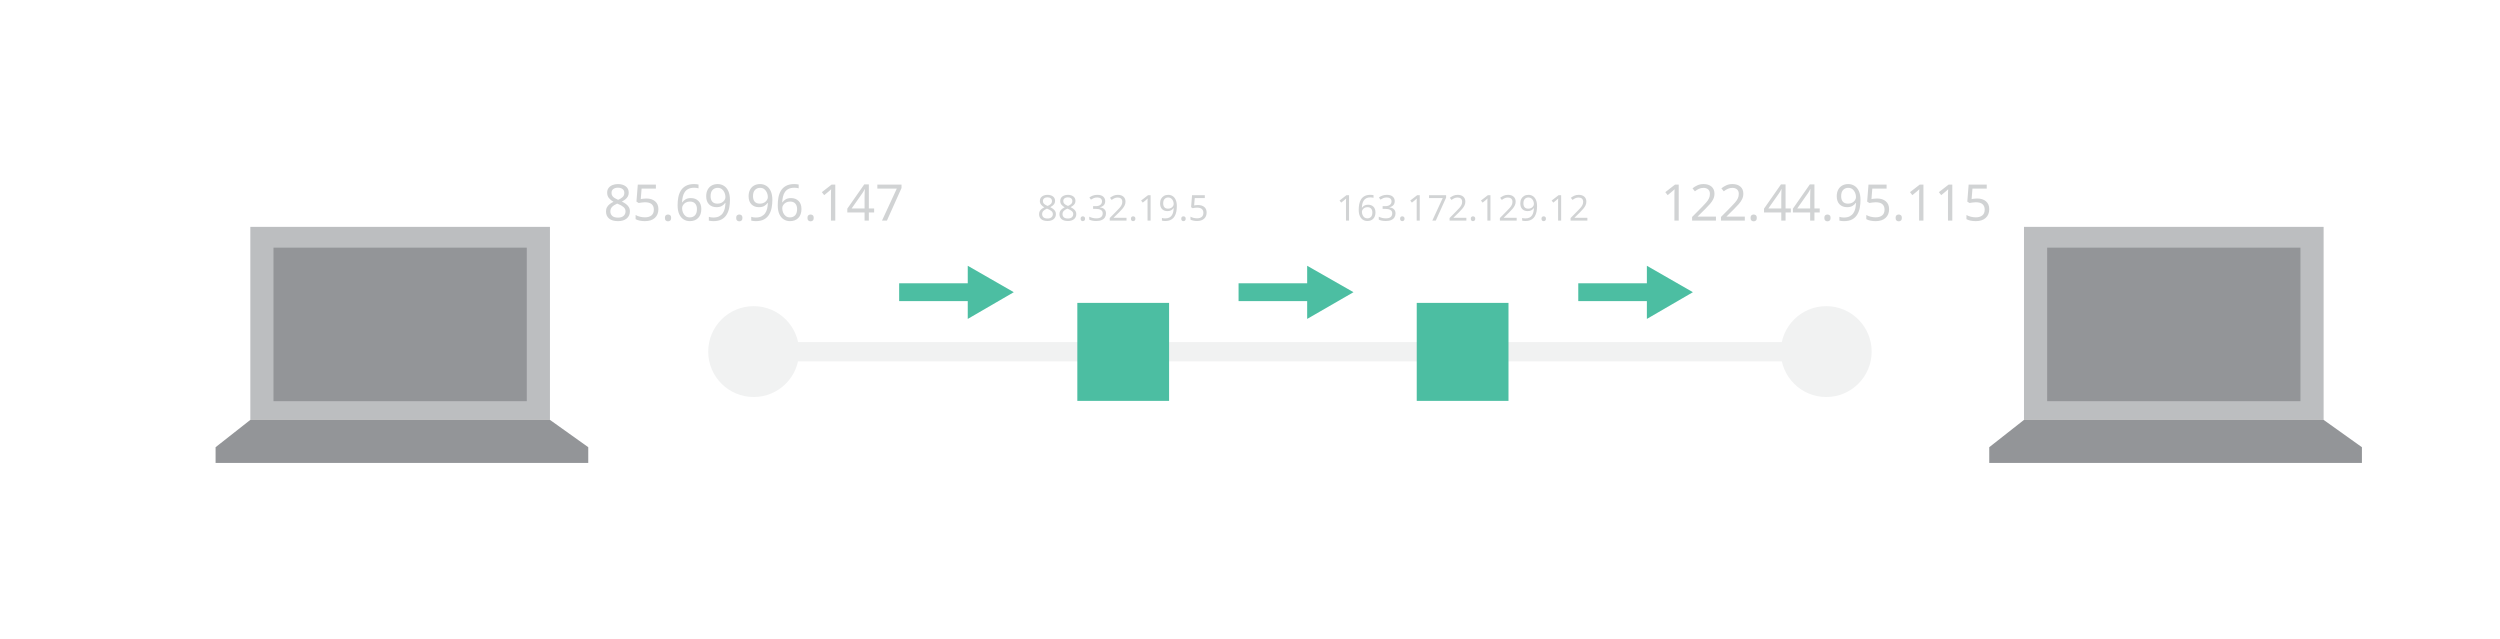
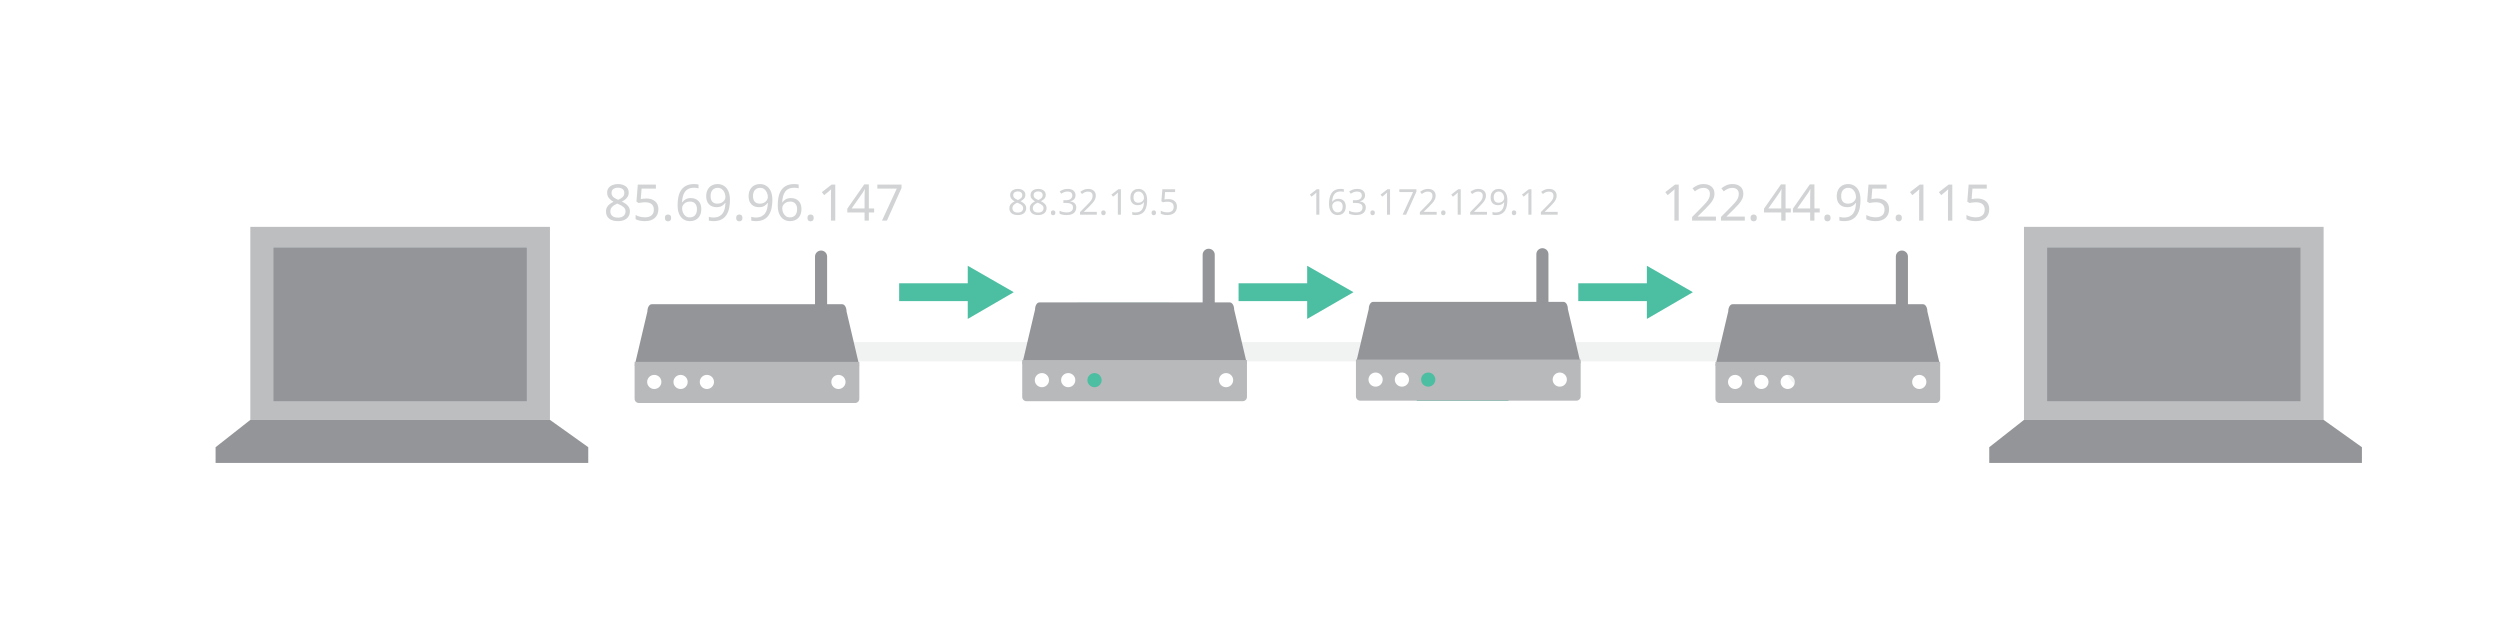
- <svg xmlns="http://www.w3.org/2000/svg" version="1.1" x="0px" y="0px" viewBox="0 0 841.9 215" enable-background="new 0 0 841.9 215" xml:space="preserve">
+ <svg xmlns="http://www.w3.org/2000/svg" version="1.1" x="0px" y="0px" viewBox="0 0 841.9 215" enable-background="new 0 0 841.9 215" xml:space="preserve" id="svg21359">
+   <defs id="defs21784" />
  <g id="Layer_31" display="none">
-     <rect display="inline" fill="#414042" width="841.9" height="215" />
+     <rect display="inline" fill="#414042" width="841.9" height="215" id="rect21362" />
  </g>
  <g id="laptops">
    <g id="laptop_copy_4">
-       <rect x="84.3" y="76.4" fill="#BCBEC0" width="100.9" height="65" />
-       <polygon fill="#939598" points="185.2,141.4 84.3,141.4 72.6,150.6 72.6,155.9 198.1,155.9 198.1,150.6   " />
-       <rect x="92.1" y="83.4" fill="#939598" width="85.3" height="51.7" />
+       <rect x="84.3" y="76.4" fill="#BCBEC0" width="100.9" height="65" id="rect21366" />
+       <polygon fill="#939598" points="185.2,141.4 84.3,141.4 72.6,150.6 72.6,155.9 198.1,155.9 198.1,150.6   " id="polygon21368" />
+       <rect x="92.1" y="83.4" fill="#939598" width="85.3" height="51.7" id="rect21370" />
    </g>
    <g id="laptop_copy_5">
-       <rect x="681.6" y="76.4" fill="#BCBEC0" width="100.9" height="65" />
-       <polygon fill="#939598" points="782.5,141.4 681.6,141.4 669.9,150.6 669.9,155.9 795.4,155.9 795.4,150.6   " />
-       <rect x="689.4" y="83.4" fill="#939598" width="85.3" height="51.7" />
+       <rect x="681.6" y="76.4" fill="#BCBEC0" width="100.9" height="65" id="rect21373" />
+       <polygon fill="#939598" points="782.5,141.4 681.6,141.4 669.9,150.6 669.9,155.9 795.4,155.9 795.4,150.6   " id="polygon21375" />
+       <rect x="689.4" y="83.4" fill="#939598" width="85.3" height="51.7" id="rect21377" />
    </g>
  </g>
  <g id="ips">
-     <text transform="matrix(1 0 0 1 203.2478 74.3)" fill="#D1D3D4" font-family="'Roboto-Medium'" font-size="17">85.69.96.147</text>
-     <text transform="matrix(1 0 0 1 559.2963 74.3)">
-       <tspan x="0" y="0" fill="#D1D3D4" font-family="'Roboto-Medium'" font-size="17">122</tspan>
-       <tspan x="29" y="0" fill="#D1D3D4" font-family="'Roboto-Medium'" font-size="17">.</tspan>
-       <tspan x="34.4" y="0" fill="#D1D3D4" font-family="'Roboto-Medium'" font-size="17">44.95.115</tspan>
+     <text transform="matrix(1 0 0 1 203.2478 74.3)" fill="#D1D3D4" font-family="'Roboto-Medium'" font-size="17" id="text21380">85.69.96.147</text>
+     <text transform="matrix(1 0 0 1 559.2963 74.3)" id="text21382">
+       <tspan x="0" y="0" fill="#D1D3D4" font-family="'Roboto-Medium'" font-size="17" id="tspan21384">122</tspan>
+       <tspan x="29" y="0" fill="#D1D3D4" font-family="'Roboto-Medium'" font-size="17" id="tspan21386">.</tspan>
+       <tspan x="34.4" y="0" fill="#D1D3D4" font-family="'Roboto-Medium'" font-size="17" id="tspan21388">44.95.115</tspan>
    </text>
  </g>
  <g id="IP" display="none">
    <g id="connections" display="inline">
-       <circle fill="#F1F2F2" cx="253.8" cy="118.6" r="15.3" />
-       <circle fill="#F1F2F2" cx="615.1" cy="118.6" r="15.3" />
-       <rect x="252.9" y="115.4" fill="#F1F2F2" width="362.2" height="6.5" />
+       <circle fill="#F1F2F2" cx="253.8" cy="118.6" r="15.3" id="circle21392" />
+       <circle fill="#F1F2F2" cx="615.1" cy="118.6" r="15.3" id="circle21394" />
+       <rect x="252.9" y="115.4" fill="#F1F2F2" width="362.2" height="6.5" id="rect21396" />
    </g>
    <g id="arrows_copy" display="inline">
-       <g>
-         <line fill="#A7A9AC" x1="405.3" y1="98.3" x2="458.6" y2="98.3" />
-         <g>
-           <line fill="none" stroke="#4CBEA2" stroke-width="5" stroke-miterlimit="10" x1="405.3" y1="98.3" x2="444.2" y2="98.3" />
-           <g>
-             <polygon fill="#4CBEA2" points="441.3,108.2 458.6,98.3 441.3,88.3      " />
-           </g>
-         </g>
-       </g>
-       <g>
-         <line fill="#A7A9AC" x1="458.6" y1="141.7" x2="405.3" y2="141.7" />
-         <g>
-           <line fill="none" stroke="#4CBEA2" stroke-width="5" stroke-miterlimit="10" x1="458.6" y1="141.7" x2="419.6" y2="141.7" />
-           <g>
-             <polygon fill="#4CBEA2" points="422.6,131.7 405.3,141.6 422.6,151.6      " />
+       <g id="g21399">
+         <line fill="#A7A9AC" x1="405.3" y1="98.3" x2="458.6" y2="98.3" id="line21401" />
+         <g id="g21403">
+           <line fill="none" stroke="#4CBEA2" stroke-width="5" stroke-miterlimit="10" x1="405.3" y1="98.3" x2="444.2" y2="98.3" id="line21405" />
+           <g id="g21407">
+             <polygon fill="#4CBEA2" points="441.3,108.2 458.6,98.3 441.3,88.3      " id="polygon21409" />
+           </g>
+         </g>
+       </g>
+       <g id="g21411">
+         <line fill="#A7A9AC" x1="458.6" y1="141.7" x2="405.3" y2="141.7" id="line21413" />
+         <g id="g21415">
+           <line fill="none" stroke="#4CBEA2" stroke-width="5" stroke-miterlimit="10" x1="458.6" y1="141.7" x2="419.6" y2="141.7" id="line21417" />
+           <g id="g21419">
+             <polygon fill="#4CBEA2" points="422.6,131.7 405.3,141.6 422.6,151.6      " id="polygon21421" />
          </g>
        </g>
      </g>
    </g>
  </g>
  <g id="multiplicity" display="none">
-     <path display="inline" fill="#F1F2F2" d="M615,103.1c-7.4,0-13.6,5.3-15,12.3c-41.3,2.6-58.7,15.9-71.7,25.9   c-11,8.5-19,14.6-37,11.2c-19.8-3.7-22.6-21-26-41.1c-1.1-6.8-2.3-13.9-4.4-20.6c5.3,3.4,11.9,6.1,18.9,6.1c1.3,0,2.7-0.1,4-0.3   c9.8-1.5,18.3-8.5,25.4-20.7c1.1,0.2,2.1,0.4,3.3,0.4c8.5,0,15.3-6.9,15.3-15.3s-6.9-15.3-15.3-15.3s-15.3,6.9-15.3,15.3   c0,4.8,2.2,9.1,5.7,12c-5.9,10-12.6,15.7-20.1,16.8c-15.6,2.4-30.3-15.3-30.4-15.5l0,0c-4.5-5.3-10.8-9.3-19.9-11.1   c-24.3-4.8-33.7,15.8-42.8,35.6c-6.8,14.8-13.4,29.1-25.7,34.4c-0.4,0.2-0.8,0.3-1.1,0.5c-5.6,2.1-12.3,2.5-20.7,0.3   c-10.1-2.6-16.2-7.4-19.8-12.8c19.6-2.9,32.4-8.5,38-16.8c4.6-6.8,4.4-15.1-0.6-24.6c-9-17.2-19.8-17.5-25.4-16.1   c-13.2,3.2-24,20.8-24.1,39.3c0,4.5,0.5,8.6,1.7,12.5c-14.7,1.4-30.4,1.3-42.9,0.7c-1.2-7.3-7.5-12.9-15.1-12.9   c-8.5,0-15.3,6.9-15.3,15.3s6.9,15.3,15.3,15.3c6.9,0,12.8-4.6,14.7-10.9c8.4,0.4,19.5,0.7,31,0.2c5.4-0.2,10.4-0.6,15.2-1   c4.9,9,13.7,15.5,25.7,18.6c11.7,3,20.8,1.9,28.1-1.7c9.4-3.4,26.6-7.5,35.2-0.1c5.9,5.1,6.7,14.8,5.3,24.8   c-8,0.5-14.3,7.2-14.3,15.3c0,8.5,6.9,15.3,15.3,15.3s15.3-6.9,15.3-15.3c0-6.4-3.9-11.8-9.4-14.2c2-14.7-0.6-25.2-7.7-31.3   c-7.3-6.3-17.9-6.6-27.2-5.1c6.2-7.7,10.8-17.5,15-26.8c8.7-19,16.3-35.3,35.1-31.6c20.8,4.1,23.9,22.8,27.2,42.6   c3.3,19.8,7,42.3,31.6,46.9c3.9,0.7,7.4,1.1,10.7,1.1c14.2,0,22.5-6.4,31.9-13.6c13-9.9,28.8-22,67.7-24.5   c1.7,6.6,7.7,11.4,14.8,11.4c8.5,0,15.3-6.9,15.3-15.3S623.5,103.1,615,103.1z M319,114.5c-1.5-4.2-1.9-8.4-1.8-11.6   c0.1-14.9,8.9-30.1,18.8-32.5c0.9-0.2,1.7-0.3,2.5-0.3c6.8,0,11.9,6.8,15.1,12.9c3.7,7.2,4.1,12.9,1,17.5   C349.3,108.2,335.3,112.4,319,114.5z" />
+     <path display="inline" fill="#F1F2F2" d="M615,103.1c-7.4,0-13.6,5.3-15,12.3c-41.3,2.6-58.7,15.9-71.7,25.9   c-11,8.5-19,14.6-37,11.2c-19.8-3.7-22.6-21-26-41.1c-1.1-6.8-2.3-13.9-4.4-20.6c5.3,3.4,11.9,6.1,18.9,6.1c1.3,0,2.7-0.1,4-0.3   c9.8-1.5,18.3-8.5,25.4-20.7c1.1,0.2,2.1,0.4,3.3,0.4c8.5,0,15.3-6.9,15.3-15.3s-6.9-15.3-15.3-15.3s-15.3,6.9-15.3,15.3   c0,4.8,2.2,9.1,5.7,12c-5.9,10-12.6,15.7-20.1,16.8c-15.6,2.4-30.3-15.3-30.4-15.5l0,0c-4.5-5.3-10.8-9.3-19.9-11.1   c-24.3-4.8-33.7,15.8-42.8,35.6c-6.8,14.8-13.4,29.1-25.7,34.4c-0.4,0.2-0.8,0.3-1.1,0.5c-5.6,2.1-12.3,2.5-20.7,0.3   c-10.1-2.6-16.2-7.4-19.8-12.8c19.6-2.9,32.4-8.5,38-16.8c4.6-6.8,4.4-15.1-0.6-24.6c-9-17.2-19.8-17.5-25.4-16.1   c-13.2,3.2-24,20.8-24.1,39.3c0,4.5,0.5,8.6,1.7,12.5c-14.7,1.4-30.4,1.3-42.9,0.7c-1.2-7.3-7.5-12.9-15.1-12.9   c-8.5,0-15.3,6.9-15.3,15.3s6.9,15.3,15.3,15.3c6.9,0,12.8-4.6,14.7-10.9c8.4,0.4,19.5,0.7,31,0.2c5.4-0.2,10.4-0.6,15.2-1   c4.9,9,13.7,15.5,25.7,18.6c11.7,3,20.8,1.9,28.1-1.7c9.4-3.4,26.6-7.5,35.2-0.1c5.9,5.1,6.7,14.8,5.3,24.8   c-8,0.5-14.3,7.2-14.3,15.3c0,8.5,6.9,15.3,15.3,15.3s15.3-6.9,15.3-15.3c0-6.4-3.9-11.8-9.4-14.2c2-14.7-0.6-25.2-7.7-31.3   c-7.3-6.3-17.9-6.6-27.2-5.1c6.2-7.7,10.8-17.5,15-26.8c8.7-19,16.3-35.3,35.1-31.6c20.8,4.1,23.9,22.8,27.2,42.6   c3.3,19.8,7,42.3,31.6,46.9c3.9,0.7,7.4,1.1,10.7,1.1c14.2,0,22.5-6.4,31.9-13.6c13-9.9,28.8-22,67.7-24.5   c1.7,6.6,7.7,11.4,14.8,11.4c8.5,0,15.3-6.9,15.3-15.3S623.5,103.1,615,103.1z M319,114.5c-1.5-4.2-1.9-8.4-1.8-11.6   c0.1-14.9,8.9-30.1,18.8-32.5c0.9-0.2,1.7-0.3,2.5-0.3c6.8,0,11.9,6.8,15.1,12.9c3.7,7.2,4.1,12.9,1,17.5   C349.3,108.2,335.3,112.4,319,114.5z" id="path21424" />
  </g>
  <g id="router">
    <g id="connections_copy_2">
-       <circle fill="#F1F2F2" cx="253.8" cy="118.4" r="15.3" />
-       <circle fill="#F1F2F2" cx="615" cy="118.4" r="15.3" />
-       <rect x="257.8" y="115.2" fill="#F1F2F2" width="357.2" height="6.5" />
+       <circle fill="#F1F2F2" cx="253.8" cy="118.4" r="15.3" id="circle21428" />
+       <circle fill="#F1F2F2" cx="615" cy="118.4" r="15.3" id="circle21430" />
+       <rect x="257.8" y="115.2" fill="#F1F2F2" width="357.2" height="6.5" id="rect21432" />
    </g>
    <g id="arrows_copy_3">
-       <g>
-         <line fill="#A7A9AC" x1="302.8" y1="98.4" x2="341.4" y2="98.4" />
-         <g>
-           <line fill="none" stroke="#4CBEA2" stroke-width="6" stroke-miterlimit="10" x1="302.8" y1="98.4" x2="328.5" y2="98.4" />
-           <g>
-             <polygon fill="#4CBEA2" points="325.9,107.4 341.4,98.4 325.9,89.5      " />
-           </g>
-         </g>
-       </g>
-       <g>
-         <line fill="#A7A9AC" x1="417.1" y1="98.4" x2="455.8" y2="98.4" />
-         <g>
-           <line fill="none" stroke="#4CBEA2" stroke-width="6" stroke-miterlimit="10" x1="417.1" y1="98.4" x2="442.9" y2="98.4" />
-           <g>
-             <polygon fill="#4CBEA2" points="440.2,107.4 455.8,98.4 440.2,89.5      " />
-           </g>
-         </g>
-       </g>
-       <rect x="362.8" y="102" fill="#4CBEA2" width="30.9" height="33" />
-       <g>
-         <line fill="#A7A9AC" x1="531.5" y1="98.4" x2="570.1" y2="98.4" />
-         <g>
-           <line fill="none" stroke="#4CBEA2" stroke-width="6" stroke-miterlimit="10" x1="531.5" y1="98.4" x2="557.2" y2="98.4" />
-           <g>
-             <polygon fill="#4CBEA2" points="554.6,107.4 570.1,98.4 554.6,89.5      " />
-           </g>
-         </g>
-       </g>
-       <rect x="477.1" y="102" fill="#4CBEA2" width="30.9" height="33" />
-     </g>
-     <g id="ips_copy">
-       <text transform="matrix(1 0 0 1 349.3224 74.3)" fill="#D1D3D4" font-family="'Roboto-Medium'" font-size="12">88.32.19.5</text>
-       <text transform="matrix(1 0 0 1 450.0409 74.3)" fill="#D1D3D4" font-family="'Roboto-Medium'" font-size="12">163.172.129.12</text>
-     </g>
+       <g id="g21435">
+         <line fill="#A7A9AC" x1="302.8" y1="98.4" x2="341.4" y2="98.4" id="line21437" />
+         <g id="g21439">
+           <line fill="none" stroke="#4CBEA2" stroke-width="6" stroke-miterlimit="10" x1="302.8" y1="98.4" x2="328.5" y2="98.4" id="line21441" />
+           <g id="g21443">
+             <polygon fill="#4CBEA2" points="325.9,107.4 341.4,98.4 325.9,89.5      " id="polygon21445" />
+           </g>
+         </g>
+       </g>
+       <g id="g21447">
+         <line fill="#A7A9AC" x1="417.1" y1="98.4" x2="455.8" y2="98.4" id="line21449" />
+         <g id="g21451">
+           <line fill="none" stroke="#4CBEA2" stroke-width="6" stroke-miterlimit="10" x1="417.1" y1="98.4" x2="442.9" y2="98.4" id="line21453" />
+           <g id="g21455">
+             <polygon fill="#4CBEA2" points="440.2,107.4 455.8,98.4 440.2,89.5      " id="polygon21457" />
+           </g>
+         </g>
+       </g>
+       <rect x="362.8" y="102" fill="#4CBEA2" width="30.9" height="33" id="rect21459" />
+       <g id="g21461">
+         <line fill="#A7A9AC" x1="531.5" y1="98.4" x2="570.1" y2="98.4" id="line21463" />
+         <g id="g21465">
+           <line fill="none" stroke="#4CBEA2" stroke-width="6" stroke-miterlimit="10" x1="531.5" y1="98.4" x2="557.2" y2="98.4" id="line21467" />
+           <g id="g21469">
+             <polygon fill="#4CBEA2" points="554.6,107.4 570.1,98.4 554.6,89.5      " id="polygon21471" />
+           </g>
+         </g>
+       </g>
+       <rect x="477.1" y="102" fill="#4CBEA2" width="30.9" height="33" id="rect21473" />
+     </g>
+     <g id="ips_copy" transform="translate(-10,-2)">
+       <text transform="translate(349.3224,74.3)" font-size="12" id="text21476" style="font-size:12px;font-family:Roboto-Medium;fill:#d1d3d4">88.32.19.5</text>
+       <text transform="translate(450.0409,74.3)" font-size="12" id="text21478" style="font-size:12px;font-family:Roboto-Medium;fill:#d1d3d4">163.172.129.12</text>
+     </g>
+     <path style="fill:#939598;fill-opacity:1" d="m 527.995,104.08 c 0,-1.338 -0.648,-2.418 -1.44,-2.418 l -5.1,0 0,-16.058 c 0,-1.116 -0.909,-2.023 -2.038,-2.023 -1.124,0 -2.037,0.907 -2.037,2.023 l 0,16.058 -55.002,0 c -0.797,0 -1.436,1.081 -1.436,2.418 l -4.293,18.211 75.628,0 -4.283,-18.211 z" id="path4117-4-0-7-7" />
+     <path style="fill:#b8b9bb;fill-opacity:1" d="m 456.626,121.072 0,12.427 c 0,0.788 0.638,1.427 1.436,1.427 l 72.809,0 c 0.792,0 1.436,-0.639 1.436,-1.427 l 0,-12.427 -75.68,0 z m 6.623,9.14 c -1.324,0 -2.396,-1.066 -2.396,-2.381 0,-1.311 1.072,-2.378 2.396,-2.378 1.324,0 2.396,1.066 2.396,2.378 0,1.314 -1.072,2.381 -2.396,2.381 z m 8.861,0 c -1.324,0 -2.396,-1.066 -2.396,-2.381 0,-1.311 1.072,-2.378 2.396,-2.378 1.325,0 2.391,1.066 2.391,2.378 8.1e-4,1.314 -1.067,2.381 -2.391,2.381 z m 8.857,0 c -1.324,0 -2.396,-1.066 -2.396,-2.381 0,-1.311 1.072,-2.378 2.396,-2.378 1.324,0 2.395,1.066 2.395,2.378 0,1.314 -1.072,2.381 -2.395,2.381 z m 44.301,0 c -1.324,0 -2.396,-1.066 -2.396,-2.381 0,-1.311 1.072,-2.378 2.396,-2.378 1.325,0 2.395,1.066 2.395,2.378 0,1.314 -1.071,2.381 -2.395,2.381 z" id="path4119-9-9-3-5" />
+     <path style="fill:#939598;fill-opacity:1" d="m 285.078,104.871 c 0,-1.338 -0.648,-2.418 -1.44,-2.418 l -5.1,0 0,-16.058 c 0,-1.116 -0.909,-2.023 -2.038,-2.023 -1.124,0 -2.037,0.907 -2.037,2.023 l 0,16.058 -55.002,0 c -0.797,0 -1.436,1.081 -1.436,2.418 l -4.293,18.211 75.628,0 -4.283,-18.211 z" id="path4117-4-0-7-8" />
+     <path style="fill:#b8b9bb;fill-opacity:1" d="m 213.71,121.863 0,12.427 c 0,0.788 0.638,1.427 1.436,1.427 l 72.809,0 c 0.792,0 1.436,-0.639 1.436,-1.427 l 0,-12.427 -75.68,0 z m 6.623,9.14 c -1.324,0 -2.396,-1.066 -2.396,-2.381 0,-1.311 1.072,-2.378 2.396,-2.378 1.324,0 2.396,1.066 2.396,2.378 0,1.314 -1.072,2.381 -2.396,2.381 z m 8.861,0 c -1.324,0 -2.396,-1.066 -2.396,-2.381 0,-1.311 1.072,-2.378 2.396,-2.378 1.325,0 2.391,1.066 2.391,2.378 8.1e-4,1.314 -1.067,2.381 -2.391,2.381 z m 8.857,0 c -1.324,0 -2.396,-1.066 -2.396,-2.381 0,-1.311 1.072,-2.378 2.396,-2.378 1.324,0 2.395,1.066 2.395,2.378 0,1.314 -1.072,2.381 -2.395,2.381 z m 44.301,0 c -1.324,0 -2.396,-1.066 -2.396,-2.381 0,-1.311 1.072,-2.378 2.396,-2.378 1.325,0 2.395,1.066 2.395,2.378 0,1.314 -1.071,2.381 -2.395,2.381 z" id="path4119-9-9-3-3" />
+     <path style="fill:#939598;fill-opacity:1" d="m 649.058,104.871 c 0,-1.338 -0.648,-2.418 -1.44,-2.418 l -5.1,0 0,-16.058 c 0,-1.116 -0.909,-2.023 -2.038,-2.023 -1.124,0 -2.037,0.907 -2.037,2.023 l 0,16.058 -55.002,0 c -0.797,0 -1.436,1.081 -1.436,2.418 l -4.293,18.211 75.628,0 -4.283,-18.211 z" id="path4117-4-0-7-6" />
+     <path style="fill:#b8b9bb;fill-opacity:1" d="m 577.689,121.863 0,12.427 c 0,0.788 0.638,1.427 1.436,1.427 l 72.809,0 c 0.792,0 1.436,-0.639 1.436,-1.427 l 0,-12.427 -75.68,0 z m 6.623,9.14 c -1.324,0 -2.396,-1.066 -2.396,-2.381 0,-1.311 1.072,-2.378 2.396,-2.378 1.324,0 2.396,1.066 2.396,2.378 0,1.314 -1.072,2.381 -2.396,2.381 z m 8.861,0 c -1.324,0 -2.396,-1.066 -2.396,-2.381 0,-1.311 1.072,-2.378 2.396,-2.378 1.325,0 2.391,1.066 2.391,2.378 8.1e-4,1.314 -1.067,2.381 -2.391,2.381 z m 8.857,0 c -1.324,0 -2.396,-1.066 -2.396,-2.381 0,-1.311 1.072,-2.378 2.396,-2.378 1.324,0 2.395,1.066 2.395,2.378 0,1.314 -1.072,2.381 -2.395,2.381 z m 44.301,0 c -1.324,0 -2.396,-1.066 -2.396,-2.381 0,-1.311 1.072,-2.378 2.396,-2.378 1.325,0 2.395,1.066 2.395,2.378 0,1.314 -1.071,2.381 -2.395,2.381 z" id="path4119-9-9-3-4" />
  </g>
  <g id="read" display="none">
    <g id="connections_copy_3" display="inline">
-       <circle fill="#F1F2F2" cx="253.8" cy="118.4" r="15.3" />
-       <circle fill="#F1F2F2" cx="615" cy="118.4" r="15.3" />
-       <circle fill="#F1F2F2" cx="431.9" cy="118.4" r="15.3" />
-       <rect x="252.8" y="115.2" fill="#F1F2F2" width="362.2" height="6.5" />
-       <text transform="matrix(1 0 0 1 388.3569 57.3)" fill="#4CBEA2" font-family="'Roboto-Medium'" font-size="19">I love you</text>
+       <circle fill="#F1F2F2" cx="253.8" cy="118.4" r="15.3" id="circle21482" />
+       <circle fill="#F1F2F2" cx="615" cy="118.4" r="15.3" id="circle21484" />
+       <circle fill="#F1F2F2" cx="431.9" cy="118.4" r="15.3" id="circle21486" />
+       <rect x="252.8" y="115.2" fill="#F1F2F2" width="362.2" height="6.5" id="rect21488" />
+       <text transform="matrix(1 0 0 1 388.3569 57.3)" fill="#4CBEA2" font-family="'Roboto-Medium'" font-size="19" id="text21490">I love you</text>
    </g>
    <g id="arrows_copy_4" display="inline">
-       <g>
-         <line fill="#A7A9AC" x1="405.3" y1="88.9" x2="458.6" y2="88.9" />
-         <g>
-           <line fill="none" stroke="#4CBEA2" stroke-width="5" stroke-miterlimit="10" x1="405.3" y1="88.9" x2="444.2" y2="88.9" />
-           <g>
-             <polygon fill="#4CBEA2" points="441.3,98.9 458.6,88.9 441.3,79      " />
+       <g id="g21493">
+         <line fill="#A7A9AC" x1="405.3" y1="88.9" x2="458.6" y2="88.9" id="line21495" />
+         <g id="g21497">
+           <line fill="none" stroke="#4CBEA2" stroke-width="5" stroke-miterlimit="10" x1="405.3" y1="88.9" x2="444.2" y2="88.9" id="line21499" />
+           <g id="g21501">
+             <polygon fill="#4CBEA2" points="441.3,98.9 458.6,88.9 441.3,79      " id="polygon21503" />
          </g>
        </g>
      </g>
    </g>
  </g>
  <g id="encrypt" display="none">
    <g id="connections_copy_4" display="inline">
-       <circle fill="#F1F2F2" cx="253.8" cy="118.4" r="15.3" />
-       <circle fill="#F1F2F2" cx="615" cy="118.4" r="15.3" />
-       <circle fill="#F1F2F2" cx="431.9" cy="118.4" r="15.3" />
-       <rect x="252.8" y="115.2" fill="#F1F2F2" width="362.2" height="6.5" />
-       <text transform="matrix(1 0 0 1 368.1044 57.3)" fill="#4CBEA2" font-family="'Roboto-Medium'" font-size="19">Aoias3xa2pp9</text>
-       <text transform="matrix(1 0 0 1 74.4094 57.3)" fill="#4CBEA2" font-family="'Roboto-Medium'" font-size="19">Aoias3xa2pp9</text>
-       <text transform="matrix(1 0 0 1 94.6617 33.9667)" fill="#3987C8" font-family="'Roboto-Medium'" font-size="19">I love you</text>
-       <text transform="matrix(1 0 0 1 671.7424 57.3)" fill="#4CBEA2" font-family="'Roboto-Medium'" font-size="19">Aoias3xa2pp9</text>
-       <text transform="matrix(1 0 0 1 691.9946 33.9667)" fill="#3987C8" font-family="'Roboto-Medium'" font-size="19">I love you</text>
+       <circle fill="#F1F2F2" cx="253.8" cy="118.4" r="15.3" id="circle21507" />
+       <circle fill="#F1F2F2" cx="615" cy="118.4" r="15.3" id="circle21509" />
+       <circle fill="#F1F2F2" cx="431.9" cy="118.4" r="15.3" id="circle21511" />
+       <rect x="252.8" y="115.2" fill="#F1F2F2" width="362.2" height="6.5" id="rect21513" />
+       <text transform="matrix(1 0 0 1 368.1044 57.3)" fill="#4CBEA2" font-family="'Roboto-Medium'" font-size="19" id="text21515">Aoias3xa2pp9</text>
+       <text transform="matrix(1 0 0 1 74.4094 57.3)" fill="#4CBEA2" font-family="'Roboto-Medium'" font-size="19" id="text21517">Aoias3xa2pp9</text>
+       <text transform="matrix(1 0 0 1 94.6617 33.9667)" fill="#3987C8" font-family="'Roboto-Medium'" font-size="19" id="text21519">I love you</text>
+       <text transform="matrix(1 0 0 1 671.7424 57.3)" fill="#4CBEA2" font-family="'Roboto-Medium'" font-size="19" id="text21521">Aoias3xa2pp9</text>
+       <text transform="matrix(1 0 0 1 691.9946 33.9667)" fill="#3987C8" font-family="'Roboto-Medium'" font-size="19" id="text21523">I love you</text>
    </g>
    <g id="arrows_copy_5" display="inline">
-       <g>
-         <line fill="#A7A9AC" x1="405.3" y1="88.9" x2="458.6" y2="88.9" />
-         <g>
-           <line fill="none" stroke="#4CBEA2" stroke-width="5" stroke-miterlimit="10" x1="405.3" y1="88.9" x2="444.2" y2="88.9" />
-           <g>
-             <polygon fill="#4CBEA2" points="441.3,98.9 458.6,88.9 441.3,79      " />
+       <g id="g21526">
+         <line fill="#A7A9AC" x1="405.3" y1="88.9" x2="458.6" y2="88.9" id="line21528" />
+         <g id="g21530">
+           <line fill="none" stroke="#4CBEA2" stroke-width="5" stroke-miterlimit="10" x1="405.3" y1="88.9" x2="444.2" y2="88.9" id="line21532" />
+           <g id="g21534">
+             <polygon fill="#4CBEA2" points="441.3,98.9 458.6,88.9 441.3,79      " id="polygon21536" />
          </g>
        </g>
      </g>
    </g>
  </g>
  <g id="rsa" display="none">
-     <rect x="180.5" y="60.4" display="inline" fill="#3987C8" width="149" height="47" />
-     <text transform="matrix(1 0 0 1 194.457 45.3506)" display="inline" fill="#E6E7E8" font-family="'Roboto-Medium'" font-size="22">PUBLIC KEY</text>
-     <rect x="534.5" y="60.3" display="inline" fill="#4CBEA2" width="149" height="47" />
-     <text transform="matrix(1 0 0 1 542.5063 45.3503)" display="inline" fill="#E6E7E8" font-family="'Roboto-Medium'" font-size="22">PRIVATE KEY</text>
+     <rect x="180.5" y="60.4" display="inline" fill="#3987C8" width="149" height="47" id="rect21539" />
+     <text transform="matrix(1 0 0 1 194.457 45.3506)" display="inline" fill="#E6E7E8" font-family="'Roboto-Medium'" font-size="22" id="text21541">PUBLIC KEY</text>
+     <rect x="534.5" y="60.3" display="inline" fill="#4CBEA2" width="149" height="47" id="rect21543" />
+     <text transform="matrix(1 0 0 1 542.5063 45.3503)" display="inline" fill="#E6E7E8" font-family="'Roboto-Medium'" font-size="22" id="text21545">PRIVATE KEY</text>
    <g id="messages">
-       <text transform="matrix(1 0 0 1 330.1843 173.1501)" display="inline" fill="#3987C8" font-family="'Roboto-Medium'" font-size="33">Aoias3xa2pp9</text>
-       <text transform="matrix(1 0 0 1 40.3309 173.1497)" display="inline" fill="#F1F2F2" font-family="'Roboto-Medium'" font-size="33">I love you</text>
-       <g display="inline">
-         <g>
-           <line fill="none" stroke="#3987C8" stroke-width="6" stroke-miterlimit="10" x1="216" y1="164" x2="277.8" y2="164" />
-           <g>
-             <polygon fill="#3987C8" points="274.3,176 295,164 274.3,152      " />
-           </g>
-         </g>
-       </g>
-       <g display="inline">
-         <g>
-           <line fill="none" stroke="#4CBEA2" stroke-width="6" stroke-miterlimit="10" x1="569.5" y1="164" x2="631.3" y2="164" />
-           <g>
-             <polygon fill="#4CBEA2" points="627.8,176 648.5,164 627.8,152      " />
-           </g>
-         </g>
-       </g>
-       <text transform="matrix(1 0 0 1 671.3307 173.1498)" display="inline" fill="#4CBEA2" font-family="'Roboto-Medium'" font-size="33">I love you</text>
+       <text transform="matrix(1 0 0 1 330.1843 173.1501)" display="inline" fill="#3987C8" font-family="'Roboto-Medium'" font-size="33" id="text21548">Aoias3xa2pp9</text>
+       <text transform="matrix(1 0 0 1 40.3309 173.1497)" display="inline" fill="#F1F2F2" font-family="'Roboto-Medium'" font-size="33" id="text21550">I love you</text>
+       <g display="inline" id="g21552">
+         <g id="g21554">
+           <line fill="none" stroke="#3987C8" stroke-width="6" stroke-miterlimit="10" x1="216" y1="164" x2="277.8" y2="164" id="line21556" />
+           <g id="g21558">
+             <polygon fill="#3987C8" points="274.3,176 295,164 274.3,152      " id="polygon21560" />
+           </g>
+         </g>
+       </g>
+       <g display="inline" id="g21562">
+         <g id="g21564">
+           <line fill="none" stroke="#4CBEA2" stroke-width="6" stroke-miterlimit="10" x1="569.5" y1="164" x2="631.3" y2="164" id="line21566" />
+           <g id="g21568">
+             <polygon fill="#4CBEA2" points="627.8,176 648.5,164 627.8,152      " id="polygon21570" />
+           </g>
+         </g>
+       </g>
+       <text transform="matrix(1 0 0 1 671.3307 173.1498)" display="inline" fill="#4CBEA2" font-family="'Roboto-Medium'" font-size="33" id="text21572">I love you</text>
    </g>
    <g id="belongs" display="inline">
-       <g>
-         <g>
-           <polyline fill="none" stroke="#D1D3D4" stroke-width="6" stroke-miterlimit="10" points="747,122 747,128 741,128     " />
-           <line fill="none" stroke="#D1D3D4" stroke-width="6" stroke-miterlimit="10" stroke-dasharray="11.652,11.652" x1="729.3" y1="128" x2="478.8" y2="128" />
-           <polyline fill="none" stroke="#D1D3D4" stroke-width="6" stroke-miterlimit="10" points="473,128 467,128 467,122     " />
-           <line fill="none" stroke="#D1D3D4" stroke-width="6" stroke-miterlimit="10" stroke-dasharray="11.889,11.889" x1="467" y1="110.1" x2="467" y2="20.9" />
-           <polyline fill="none" stroke="#D1D3D4" stroke-width="6" stroke-miterlimit="10" points="467,15 467,9 473,9     " />
-           <line fill="none" stroke="#D1D3D4" stroke-width="6" stroke-miterlimit="10" stroke-dasharray="11.652,11.652" x1="484.7" y1="9" x2="735.2" y2="9" />
-           <polyline fill="none" stroke="#D1D3D4" stroke-width="6" stroke-miterlimit="10" points="741,9 747,9 747,15     " />
-           <line fill="none" stroke="#D1D3D4" stroke-width="6" stroke-miterlimit="10" stroke-dasharray="11.889,11.889" x1="747" y1="26.9" x2="747" y2="116.1" />
+       <g id="g21575">
+         <g id="g21577">
+           <polyline fill="none" stroke="#D1D3D4" stroke-width="6" stroke-miterlimit="10" points="747,122 747,128 741,128     " id="polyline21579" />
+           <line fill="none" stroke="#D1D3D4" stroke-width="6" stroke-miterlimit="10" stroke-dasharray="11.652,11.652" x1="729.3" y1="128" x2="478.8" y2="128" id="line21581" />
+           <polyline fill="none" stroke="#D1D3D4" stroke-width="6" stroke-miterlimit="10" points="473,128 467,128 467,122     " id="polyline21583" />
+           <line fill="none" stroke="#D1D3D4" stroke-width="6" stroke-miterlimit="10" stroke-dasharray="11.889,11.889" x1="467" y1="110.1" x2="467" y2="20.9" id="line21585" />
+           <polyline fill="none" stroke="#D1D3D4" stroke-width="6" stroke-miterlimit="10" points="467,15 467,9 473,9     " id="polyline21587" />
+           <line fill="none" stroke="#D1D3D4" stroke-width="6" stroke-miterlimit="10" stroke-dasharray="11.652,11.652" x1="484.7" y1="9" x2="735.2" y2="9" id="line21589" />
+           <polyline fill="none" stroke="#D1D3D4" stroke-width="6" stroke-miterlimit="10" points="741,9 747,9 747,15     " id="polyline21591" />
+           <line fill="none" stroke="#D1D3D4" stroke-width="6" stroke-miterlimit="10" stroke-dasharray="11.889,11.889" x1="747" y1="26.9" x2="747" y2="116.1" id="line21593" />
        </g>
      </g>
    </g>
  </g>
  <g id="rsa_dist" display="none">
-     <rect x="32.5" y="24.5" display="inline" fill="#3987C8" width="149" height="47" />
-     <rect x="32.5" y="143.5" display="inline" fill="#3987C8" width="149" height="47" />
-     <rect x="577.5" y="83.9" display="inline" fill="#4CBEA2" width="149" height="47" />
+     <rect x="32.5" y="24.5" display="inline" fill="#3987C8" width="149" height="47" id="rect21596" />
+     <rect x="32.5" y="143.5" display="inline" fill="#3987C8" width="149" height="47" id="rect21598" />
+     <rect x="577.5" y="83.9" display="inline" fill="#4CBEA2" width="149" height="47" id="rect21600" />
    <g id="messages_copy">
-       <text transform="matrix(1 0 0 1 330.1843 173.1501)" display="inline" fill="#3987C8" font-family="'Roboto-Medium'" font-size="33">Aoias3xa2pp9</text>
-       <text transform="matrix(1 0 0 1 40.3309 173.1497)" display="inline" fill="#F1F2F2" font-family="'Roboto-Medium'" font-size="33">I love you</text>
-       <g display="inline">
-         <g>
-           <line fill="none" stroke="#3987C8" stroke-width="6" stroke-miterlimit="10" x1="216" y1="164" x2="277.8" y2="164" />
-           <g>
-             <polygon fill="#3987C8" points="274.3,176 295,164 274.3,152      " />
-           </g>
-         </g>
-       </g>
-       <g display="inline">
-         <g>
-           <line fill="none" stroke="#4CBEA2" stroke-width="6" stroke-miterlimit="10" x1="569.5" y1="164" x2="631.3" y2="164" />
-           <g>
-             <polygon fill="#4CBEA2" points="627.8,176 648.5,164 627.8,152      " />
-           </g>
-         </g>
-       </g>
-       <text transform="matrix(1 0 0 1 671.3307 173.1498)" display="inline" fill="#4CBEA2" font-family="'Roboto-Medium'" font-size="33">I love you</text>
+       <text transform="matrix(1 0 0 1 330.1843 173.1501)" display="inline" fill="#3987C8" font-family="'Roboto-Medium'" font-size="33" id="text21603">Aoias3xa2pp9</text>
+       <text transform="matrix(1 0 0 1 40.3309 173.1497)" display="inline" fill="#F1F2F2" font-family="'Roboto-Medium'" font-size="33" id="text21605">I love you</text>
+       <g display="inline" id="g21607">
+         <g id="g21609">
+           <line fill="none" stroke="#3987C8" stroke-width="6" stroke-miterlimit="10" x1="216" y1="164" x2="277.8" y2="164" id="line21611" />
+           <g id="g21613">
+             <polygon fill="#3987C8" points="274.3,176 295,164 274.3,152      " id="polygon21615" />
+           </g>
+         </g>
+       </g>
+       <g display="inline" id="g21617">
+         <g id="g21619">
+           <line fill="none" stroke="#4CBEA2" stroke-width="6" stroke-miterlimit="10" x1="569.5" y1="164" x2="631.3" y2="164" id="line21621" />
+           <g id="g21623">
+             <polygon fill="#4CBEA2" points="627.8,176 648.5,164 627.8,152      " id="polygon21625" />
+           </g>
+         </g>
+       </g>
+       <text transform="matrix(1 0 0 1 671.3307 173.1498)" display="inline" fill="#4CBEA2" font-family="'Roboto-Medium'" font-size="33" id="text21627">I love you</text>
    </g>
    <g id="belongs_copy" display="inline">
-       <g>
-         <g>
-           <polyline fill="none" stroke="#D1D3D4" stroke-width="6" stroke-miterlimit="10" points="790,161 790,167 784,167     " />
-           <line fill="none" stroke="#D1D3D4" stroke-width="6" stroke-miterlimit="10" stroke-dasharray="11.652,11.652" x1="772.3" y1="167" x2="521.8" y2="167" />
-           <polyline fill="none" stroke="#D1D3D4" stroke-width="6" stroke-miterlimit="10" points="516,167 510,167 510,161     " />
-           <line fill="none" stroke="#D1D3D4" stroke-width="6" stroke-miterlimit="10" stroke-dasharray="11.889,11.889" x1="510" y1="149.1" x2="510" y2="59.9" />
-           <polyline fill="none" stroke="#D1D3D4" stroke-width="6" stroke-miterlimit="10" points="510,54 510,48 516,48     " />
-           <line fill="none" stroke="#D1D3D4" stroke-width="6" stroke-miterlimit="10" stroke-dasharray="11.652,11.652" x1="527.7" y1="48" x2="778.2" y2="48" />
-           <polyline fill="none" stroke="#D1D3D4" stroke-width="6" stroke-miterlimit="10" points="784,48 790,48 790,54     " />
-           <line fill="none" stroke="#D1D3D4" stroke-width="6" stroke-miterlimit="10" stroke-dasharray="11.889,11.889" x1="790" y1="65.9" x2="790" y2="155.1" />
+       <g id="g21630">
+         <g id="g21632">
+           <polyline fill="none" stroke="#D1D3D4" stroke-width="6" stroke-miterlimit="10" points="790,161 790,167 784,167     " id="polyline21634" />
+           <line fill="none" stroke="#D1D3D4" stroke-width="6" stroke-miterlimit="10" stroke-dasharray="11.652,11.652" x1="772.3" y1="167" x2="521.8" y2="167" id="line21636" />
+           <polyline fill="none" stroke="#D1D3D4" stroke-width="6" stroke-miterlimit="10" points="516,167 510,167 510,161     " id="polyline21638" />
+           <line fill="none" stroke="#D1D3D4" stroke-width="6" stroke-miterlimit="10" stroke-dasharray="11.889,11.889" x1="510" y1="149.1" x2="510" y2="59.9" id="line21640" />
+           <polyline fill="none" stroke="#D1D3D4" stroke-width="6" stroke-miterlimit="10" points="510,54 510,48 516,48     " id="polyline21642" />
+           <line fill="none" stroke="#D1D3D4" stroke-width="6" stroke-miterlimit="10" stroke-dasharray="11.652,11.652" x1="527.7" y1="48" x2="778.2" y2="48" id="line21644" />
+           <polyline fill="none" stroke="#D1D3D4" stroke-width="6" stroke-miterlimit="10" points="784,48 790,48 790,54     " id="polyline21646" />
+           <line fill="none" stroke="#D1D3D4" stroke-width="6" stroke-miterlimit="10" stroke-dasharray="11.889,11.889" x1="790" y1="65.9" x2="790" y2="155.1" id="line21648" />
        </g>
      </g>
    </g>
    <g id="person" display="inline">
-       <path fill="#E6E7E8" d="M259.8,158.9c4.4-2.6,7.3-7.4,7.3-12.9c0-8.3-6.7-15.1-15.1-15.1s-15.1,6.7-15.1,15.1    c0,5.5,2.9,10.3,7.3,12.9C229.8,162.5,229,176,229,176v23h46v-23C275,176,274.2,162.5,259.8,158.9z" />
+       <path fill="#E6E7E8" d="M259.8,158.9c4.4-2.6,7.3-7.4,7.3-12.9c0-8.3-6.7-15.1-15.1-15.1s-15.1,6.7-15.1,15.1    c0,5.5,2.9,10.3,7.3,12.9C229.8,162.5,229,176,229,176v23h46v-23C275,176,274.2,162.5,259.8,158.9z" id="path21651" />
    </g>
    <g id="person_copy" display="inline">
-       <path fill="#E6E7E8" d="M259.8,158.9c4.4-2.6,7.3-7.4,7.3-12.9c0-8.3-6.7-15.1-15.1-15.1s-15.1,6.7-15.1,15.1    c0,5.5,2.9,10.3,7.3,12.9C229.8,162.5,229,176,229,176v23h46v-23C275,176,274.2,162.5,259.8,158.9z" />
-       <path fill="#E6E7E8" d="M259.8,41.9c4.4-2.6,7.3-7.4,7.3-12.9c0-8.3-6.7-15.1-15.1-15.1s-15.1,6.7-15.1,15.1    c0,5.5,2.9,10.3,7.3,12.9C229.8,45.6,229,59,229,59v23h46V59C275,59,274.2,45.6,259.8,41.9z" />
-       <g>
-         <g>
-           <polyline fill="none" stroke="#3987C8" stroke-width="7" stroke-miterlimit="10" points="325,175 420.9,175 420.9,132       458.9,132     " />
-           <g>
-             <polygon fill="#3987C8" points="454.8,146 479,132 454.8,118      " />
-           </g>
-         </g>
-       </g>
-       <g>
-         <g>
-           <polyline fill="none" stroke="#3987C8" stroke-width="7" stroke-miterlimit="10" points="325,40.9 420.9,40.9 420.9,83.9       458.9,83.9     " />
-           <g>
-             <polygon fill="#3987C8" points="454.8,97.8 479,83.9 454.8,69.9      " />
+       <path fill="#E6E7E8" d="M259.8,158.9c4.4-2.6,7.3-7.4,7.3-12.9c0-8.3-6.7-15.1-15.1-15.1s-15.1,6.7-15.1,15.1    c0,5.5,2.9,10.3,7.3,12.9C229.8,162.5,229,176,229,176v23h46v-23C275,176,274.2,162.5,259.8,158.9z" id="path21654" />
+       <path fill="#E6E7E8" d="M259.8,41.9c4.4-2.6,7.3-7.4,7.3-12.9c0-8.3-6.7-15.1-15.1-15.1s-15.1,6.7-15.1,15.1    c0,5.5,2.9,10.3,7.3,12.9C229.8,45.6,229,59,229,59v23h46V59C275,59,274.2,45.6,259.8,41.9z" id="path21656" />
+       <g id="g21658">
+         <g id="g21660">
+           <polyline fill="none" stroke="#3987C8" stroke-width="7" stroke-miterlimit="10" points="325,175 420.9,175 420.9,132       458.9,132     " id="polyline21662" />
+           <g id="g21664">
+             <polygon fill="#3987C8" points="454.8,146 479,132 454.8,118      " id="polygon21666" />
+           </g>
+         </g>
+       </g>
+       <g id="g21668">
+         <g id="g21670">
+           <polyline fill="none" stroke="#3987C8" stroke-width="7" stroke-miterlimit="10" points="325,40.9 420.9,40.9 420.9,83.9       458.9,83.9     " id="polyline21672" />
+           <g id="g21674">
+             <polygon fill="#3987C8" points="454.8,97.8 479,83.9 454.8,69.9      " id="polygon21676" />
          </g>
        </g>
      </g>
    </g>
  </g>
  <g id="Packet_formatting" display="none">
-     <rect x="47.1" y="18.1" display="inline" fill="#595A5C" width="750.9" height="169.2" />
+     <rect x="47.1" y="18.1" display="inline" fill="#595A5C" width="750.9" height="169.2" id="rect21679" />
    <g id="message_1_" display="inline">
-       <rect x="71.1" y="96.2" fill="#818285" width="703.8" height="77.1" />
-       <rect x="71.1" y="96.2" fill="#818285" width="703.8" height="77.1" />
-       <rect x="429.5" y="111.7" display="none" fill="#A8AAAD" width="323.4" height="46.1" />
-       <text transform="matrix(1 0 0 1 361.9355 143.7676)" fill="#F2F2F2" font-family="'Roboto-Medium'" font-size="28.033">MESSAGE</text>
+       <rect x="71.1" y="96.2" fill="#818285" width="703.8" height="77.1" id="rect21682" />
+       <rect x="71.1" y="96.2" fill="#818285" width="703.8" height="77.1" id="rect21684" />
+       <rect x="429.5" y="111.7" display="none" fill="#A8AAAD" width="323.4" height="46.1" id="rect21686" />
+       <text transform="matrix(1 0 0 1 361.9355 143.7676)" fill="#F2F2F2" font-family="'Roboto-Medium'" font-size="28.033" id="text21688">MESSAGE</text>
    </g>
    <g id="Layer_29_1_" display="inline">
-       <rect x="446.5" y="33.1" fill="#3A87C8" width="328.4" height="46.1" />
-       <rect x="467.6" y="40.9" fill="#296FA0" width="104.1" height="30.4" />
-       <text transform="matrix(1 0 0 1 510.6602 67.1777)" fill="#F2F2F2" font-family="'Roboto-Medium'" font-size="28.033">IP</text>
-       <rect x="648.8" y="40.9" fill="#296FA0" width="104.1" height="30.4" />
-       <text transform="matrix(1 0 0 1 669.166 67.1777)" fill="#F2F2F2" font-family="'Roboto-Medium'" font-size="28.033">PORT</text>
+       <rect x="446.5" y="33.1" fill="#3A87C8" width="328.4" height="46.1" id="rect21691" />
+       <rect x="467.6" y="40.9" fill="#296FA0" width="104.1" height="30.4" id="rect21693" />
+       <text transform="matrix(1 0 0 1 510.6602 67.1777)" fill="#F2F2F2" font-family="'Roboto-Medium'" font-size="28.033" id="text21695">IP</text>
+       <rect x="648.8" y="40.9" fill="#296FA0" width="104.1" height="30.4" id="rect21697" />
+       <text transform="matrix(1 0 0 1 669.166 67.1777)" fill="#F2F2F2" font-family="'Roboto-Medium'" font-size="28.033" id="text21699">PORT</text>
    </g>
    <g id="Layer_30_1_" display="inline">
-       <rect x="71.1" y="33.1" fill="#4EBFA2" width="328.4" height="46.1" />
-       <rect x="92.1" y="40.9" fill="#27A07D" width="104.1" height="30.4" />
-       <text transform="matrix(1 0 0 1 135.2192 67.1777)" fill="#F2F2F2" font-family="'Roboto-Medium'" font-size="28.033">IP</text>
-       <rect x="273.3" y="40.9" fill="#27A07D" width="104.1" height="30.4" />
-       <text transform="matrix(1 0 0 1 293.7241 67.1777)" fill="#F2F2F2" font-family="'Roboto-Medium'" font-size="28.033">PORT</text>
+       <rect x="71.1" y="33.1" fill="#4EBFA2" width="328.4" height="46.1" id="rect21702" />
+       <rect x="92.1" y="40.9" fill="#27A07D" width="104.1" height="30.4" id="rect21704" />
+       <text transform="matrix(1 0 0 1 135.2192 67.1777)" fill="#F2F2F2" font-family="'Roboto-Medium'" font-size="28.033" id="text21706">IP</text>
+       <rect x="273.3" y="40.9" fill="#27A07D" width="104.1" height="30.4" id="rect21708" />
+       <text transform="matrix(1 0 0 1 293.7241 67.1777)" fill="#F2F2F2" font-family="'Roboto-Medium'" font-size="28.033" id="text21710">PORT</text>
    </g>
    <g id="Layer_30_copy_1_">
-       <rect x="92.1" y="111.7" display="inline" fill="#E16F50" width="328.4" height="46.1" />
-       <rect x="113.1" y="119.5" display="inline" fill="#BE563C" width="104.1" height="30.4" />
-       <text transform="matrix(1 0 0 1 156.2437 145.7695)" display="inline" fill="#F2F2F2" font-family="'Roboto-Medium'" font-size="28.033">IP</text>
-       <rect x="294.3" y="119.5" display="inline" fill="#BE563C" width="104.1" height="30.4" />
-       <text transform="matrix(1 0 0 1 314.7485 145.7695)" display="inline" fill="#F2F2F2" font-family="'Roboto-Medium'" font-size="28.033">PORT</text>
+       <rect x="92.1" y="111.7" display="inline" fill="#E16F50" width="328.4" height="46.1" id="rect21713" />
+       <rect x="113.1" y="119.5" display="inline" fill="#BE563C" width="104.1" height="30.4" id="rect21715" />
+       <text transform="matrix(1 0 0 1 156.2437 145.7695)" display="inline" fill="#F2F2F2" font-family="'Roboto-Medium'" font-size="28.033" id="text21717">IP</text>
+       <rect x="294.3" y="119.5" display="inline" fill="#BE563C" width="104.1" height="30.4" id="rect21719" />
+       <text transform="matrix(1 0 0 1 314.7485 145.7695)" display="inline" fill="#F2F2F2" font-family="'Roboto-Medium'" font-size="28.033" id="text21721">PORT</text>
    </g>
  </g>
  <g id="vpn" display="none">
-     <circle display="inline" fill="#F1F2F2" cx="421" cy="127.5" r="33.5" />
-     <circle display="inline" fill="none" stroke="#F1F2F2" stroke-width="6" stroke-miterlimit="10" stroke-dasharray="12" cx="421" cy="127.5" r="50.5" />
-     <circle display="inline" fill="#F1F2F2" cx="120" cy="127.5" r="33.5" />
-     <circle display="inline" fill="#F1F2F2" cx="721.9" cy="127.5" r="33.5" />
-     <line display="inline" fill="none" stroke="#F1F2F2" stroke-width="7" stroke-miterlimit="10" x1="120" y1="127.5" x2="421" y2="127.5" />
-     <line fill="none" stroke="#F1F2F2" stroke-width="7" stroke-miterlimit="10" x1="420.9" y1="127.5" x2="721.9" y2="127.5" />
-     <g display="inline">
-       <g>
-         <line fill="none" stroke="#4CBEA2" stroke-width="7" stroke-miterlimit="10" x1="221" y1="94" x2="304.9" y2="94" />
-         <g>
-           <polygon fill="#4CBEA2" points="301.9,104.5 320,94 301.9,83.5     " />
-         </g>
-       </g>
-     </g>
-     <g display="inline">
-       <g>
-         <line fill="none" stroke="#3987C8" stroke-width="7" stroke-miterlimit="10" x1="320" y1="166" x2="236.1" y2="166" />
-         <g>
-           <polygon fill="#3987C8" points="239.1,155.5 221,166 239.1,176.5     " />
-         </g>
-       </g>
-     </g>
-     <g display="inline">
-       <g>
-         <line fill="none" stroke="#E26F50" stroke-width="7" stroke-miterlimit="10" x1="521.9" y1="94" x2="605.8" y2="94" />
-         <g>
-           <polygon fill="#E26F50" points="602.7,104.5 620.9,94 602.7,83.5     " />
-         </g>
-       </g>
-     </g>
-     <g display="inline">
-       <g>
-         <line fill="none" stroke="#E26F50" stroke-width="7" stroke-miterlimit="10" x1="620.9" y1="166" x2="537" y2="166" />
-         <g>
-           <polygon fill="#E26F50" points="540,155.5 521.9,166 540,176.5     " />
-         </g>
-       </g>
-     </g>
-     <text transform="matrix(1 0 0 1 393.3421 51)" display="inline" fill="#F1F2F2" font-family="'Roboto-Medium'" font-size="28">VPN</text>
-     <text transform="matrix(1 0 0 1 683.8747 51)" display="inline" fill="#F1F2F2" font-family="'Roboto-Medium'" font-size="28">THEM</text>
-     <text transform="matrix(1 0 0 1 91.9932 51)" display="inline" fill="#F1F2F2" font-family="'Roboto-Medium'" font-size="28">YOU</text>
-   </g>
+     <circle display="inline" fill="#F1F2F2" cx="421" cy="127.5" r="33.5" id="circle21724" />
+     <circle display="inline" fill="none" stroke="#F1F2F2" stroke-width="6" stroke-miterlimit="10" stroke-dasharray="12" cx="421" cy="127.5" r="50.5" id="circle21726" />
+     <circle display="inline" fill="#F1F2F2" cx="120" cy="127.5" r="33.5" id="circle21728" />
+     <circle display="inline" fill="#F1F2F2" cx="721.9" cy="127.5" r="33.5" id="circle21730" />
+     <line display="inline" fill="none" stroke="#F1F2F2" stroke-width="7" stroke-miterlimit="10" x1="120" y1="127.5" x2="421" y2="127.5" id="line21732" />
+     <line fill="none" stroke="#F1F2F2" stroke-width="7" stroke-miterlimit="10" x1="420.9" y1="127.5" x2="721.9" y2="127.5" id="line21734" />
+     <g display="inline" id="g21736">
+       <g id="g21738">
+         <line fill="none" stroke="#4CBEA2" stroke-width="7" stroke-miterlimit="10" x1="221" y1="94" x2="304.9" y2="94" id="line21740" />
+         <g id="g21742">
+           <polygon fill="#4CBEA2" points="301.9,104.5 320,94 301.9,83.5     " id="polygon21744" />
+         </g>
+       </g>
+     </g>
+     <g display="inline" id="g21746">
+       <g id="g21748">
+         <line fill="none" stroke="#3987C8" stroke-width="7" stroke-miterlimit="10" x1="320" y1="166" x2="236.1" y2="166" id="line21750" />
+         <g id="g21752">
+           <polygon fill="#3987C8" points="239.1,155.5 221,166 239.1,176.5     " id="polygon21754" />
+         </g>
+       </g>
+     </g>
+     <g display="inline" id="g21756">
+       <g id="g21758">
+         <line fill="none" stroke="#E26F50" stroke-width="7" stroke-miterlimit="10" x1="521.9" y1="94" x2="605.8" y2="94" id="line21760" />
+         <g id="g21762">
+           <polygon fill="#E26F50" points="602.7,104.5 620.9,94 602.7,83.5     " id="polygon21764" />
+         </g>
+       </g>
+     </g>
+     <g display="inline" id="g21766">
+       <g id="g21768">
+         <line fill="none" stroke="#E26F50" stroke-width="7" stroke-miterlimit="10" x1="620.9" y1="166" x2="537" y2="166" id="line21770" />
+         <g id="g21772">
+           <polygon fill="#E26F50" points="540,155.5 521.9,166 540,176.5     " id="polygon21774" />
+         </g>
+       </g>
+     </g>
+     <text transform="matrix(1 0 0 1 393.3421 51)" display="inline" fill="#F1F2F2" font-family="'Roboto-Medium'" font-size="28" id="text21776">VPN</text>
+     <text transform="matrix(1 0 0 1 683.8747 51)" display="inline" fill="#F1F2F2" font-family="'Roboto-Medium'" font-size="28" id="text21778">THEM</text>
+     <text transform="matrix(1 0 0 1 91.9932 51)" display="inline" fill="#F1F2F2" font-family="'Roboto-Medium'" font-size="28" id="text21780">YOU</text>
+   </g>
+   <path style="fill:#939598;fill-opacity:1" d="m 415.616,104.264 c 0,-1.338 -0.648,-2.418 -1.44,-2.418 l -5.1,0 0,-16.058 c 0,-1.116 -0.909,-2.023 -2.038,-2.023 -1.124,0 -2.037,0.907 -2.037,2.023 l 0,16.058 -55.002,0 c -0.797,0 -1.436,1.081 -1.436,2.418 l -4.293,18.211 75.628,0 -4.283,-18.211 z" id="path4117-4-0-7" />
+   <path style="fill:#b8b9bb;fill-opacity:1" d="m 344.247,121.256 0,12.427 c 0,0.788 0.638,1.427 1.436,1.427 l 72.809,0 c 0.792,0 1.436,-0.639 1.436,-1.427 l 0,-12.427 -75.68,0 z m 6.623,9.14 c -1.324,0 -2.396,-1.066 -2.396,-2.381 0,-1.311 1.072,-2.378 2.396,-2.378 1.324,0 2.396,1.066 2.396,2.378 0,1.314 -1.072,2.381 -2.396,2.381 z m 8.861,0 c -1.324,0 -2.396,-1.066 -2.396,-2.381 0,-1.311 1.072,-2.378 2.396,-2.378 1.325,0 2.391,1.066 2.391,2.378 8.1e-4,1.314 -1.067,2.381 -2.391,2.381 z m 8.857,0 c -1.324,0 -2.396,-1.066 -2.396,-2.381 0,-1.311 1.072,-2.378 2.396,-2.378 1.324,0 2.395,1.066 2.395,2.378 0,1.314 -1.072,2.381 -2.395,2.381 z m 44.301,0 c -1.324,0 -2.396,-1.066 -2.396,-2.381 0,-1.311 1.072,-2.378 2.396,-2.378 1.325,0 2.395,1.066 2.395,2.378 0,1.314 -1.071,2.381 -2.395,2.381 z" id="path4119-9-9-3" />
</svg>
